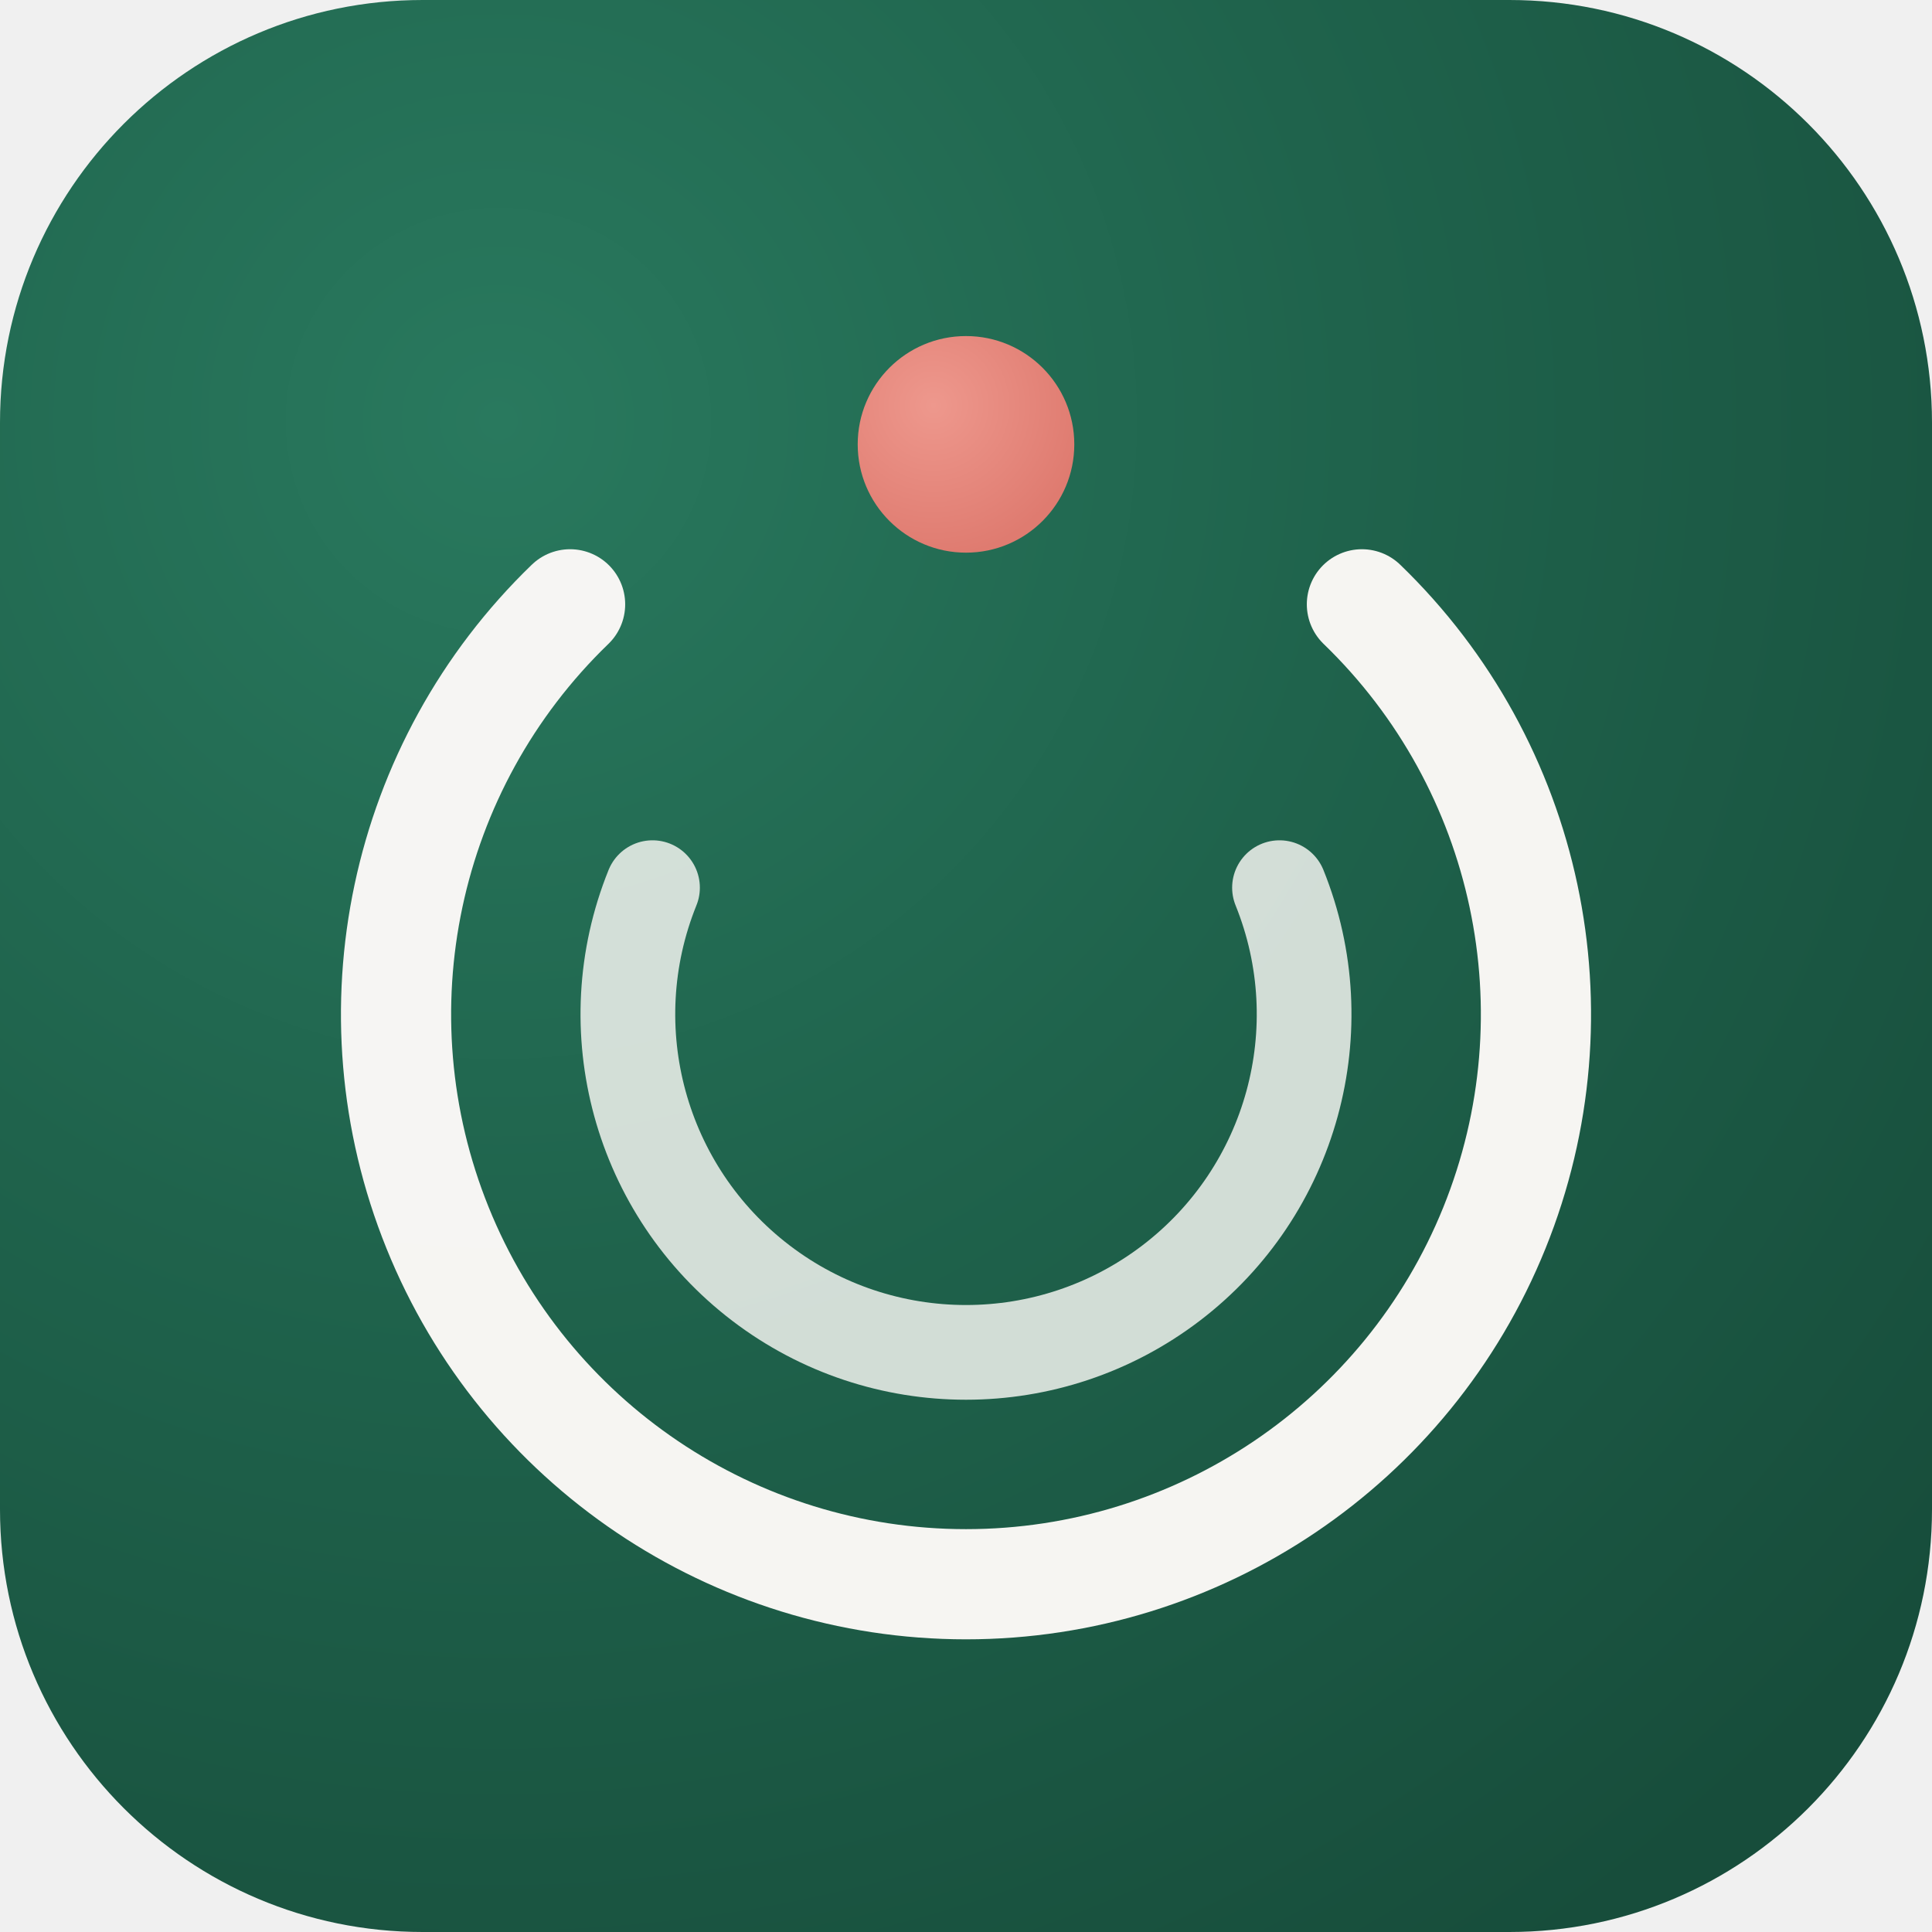
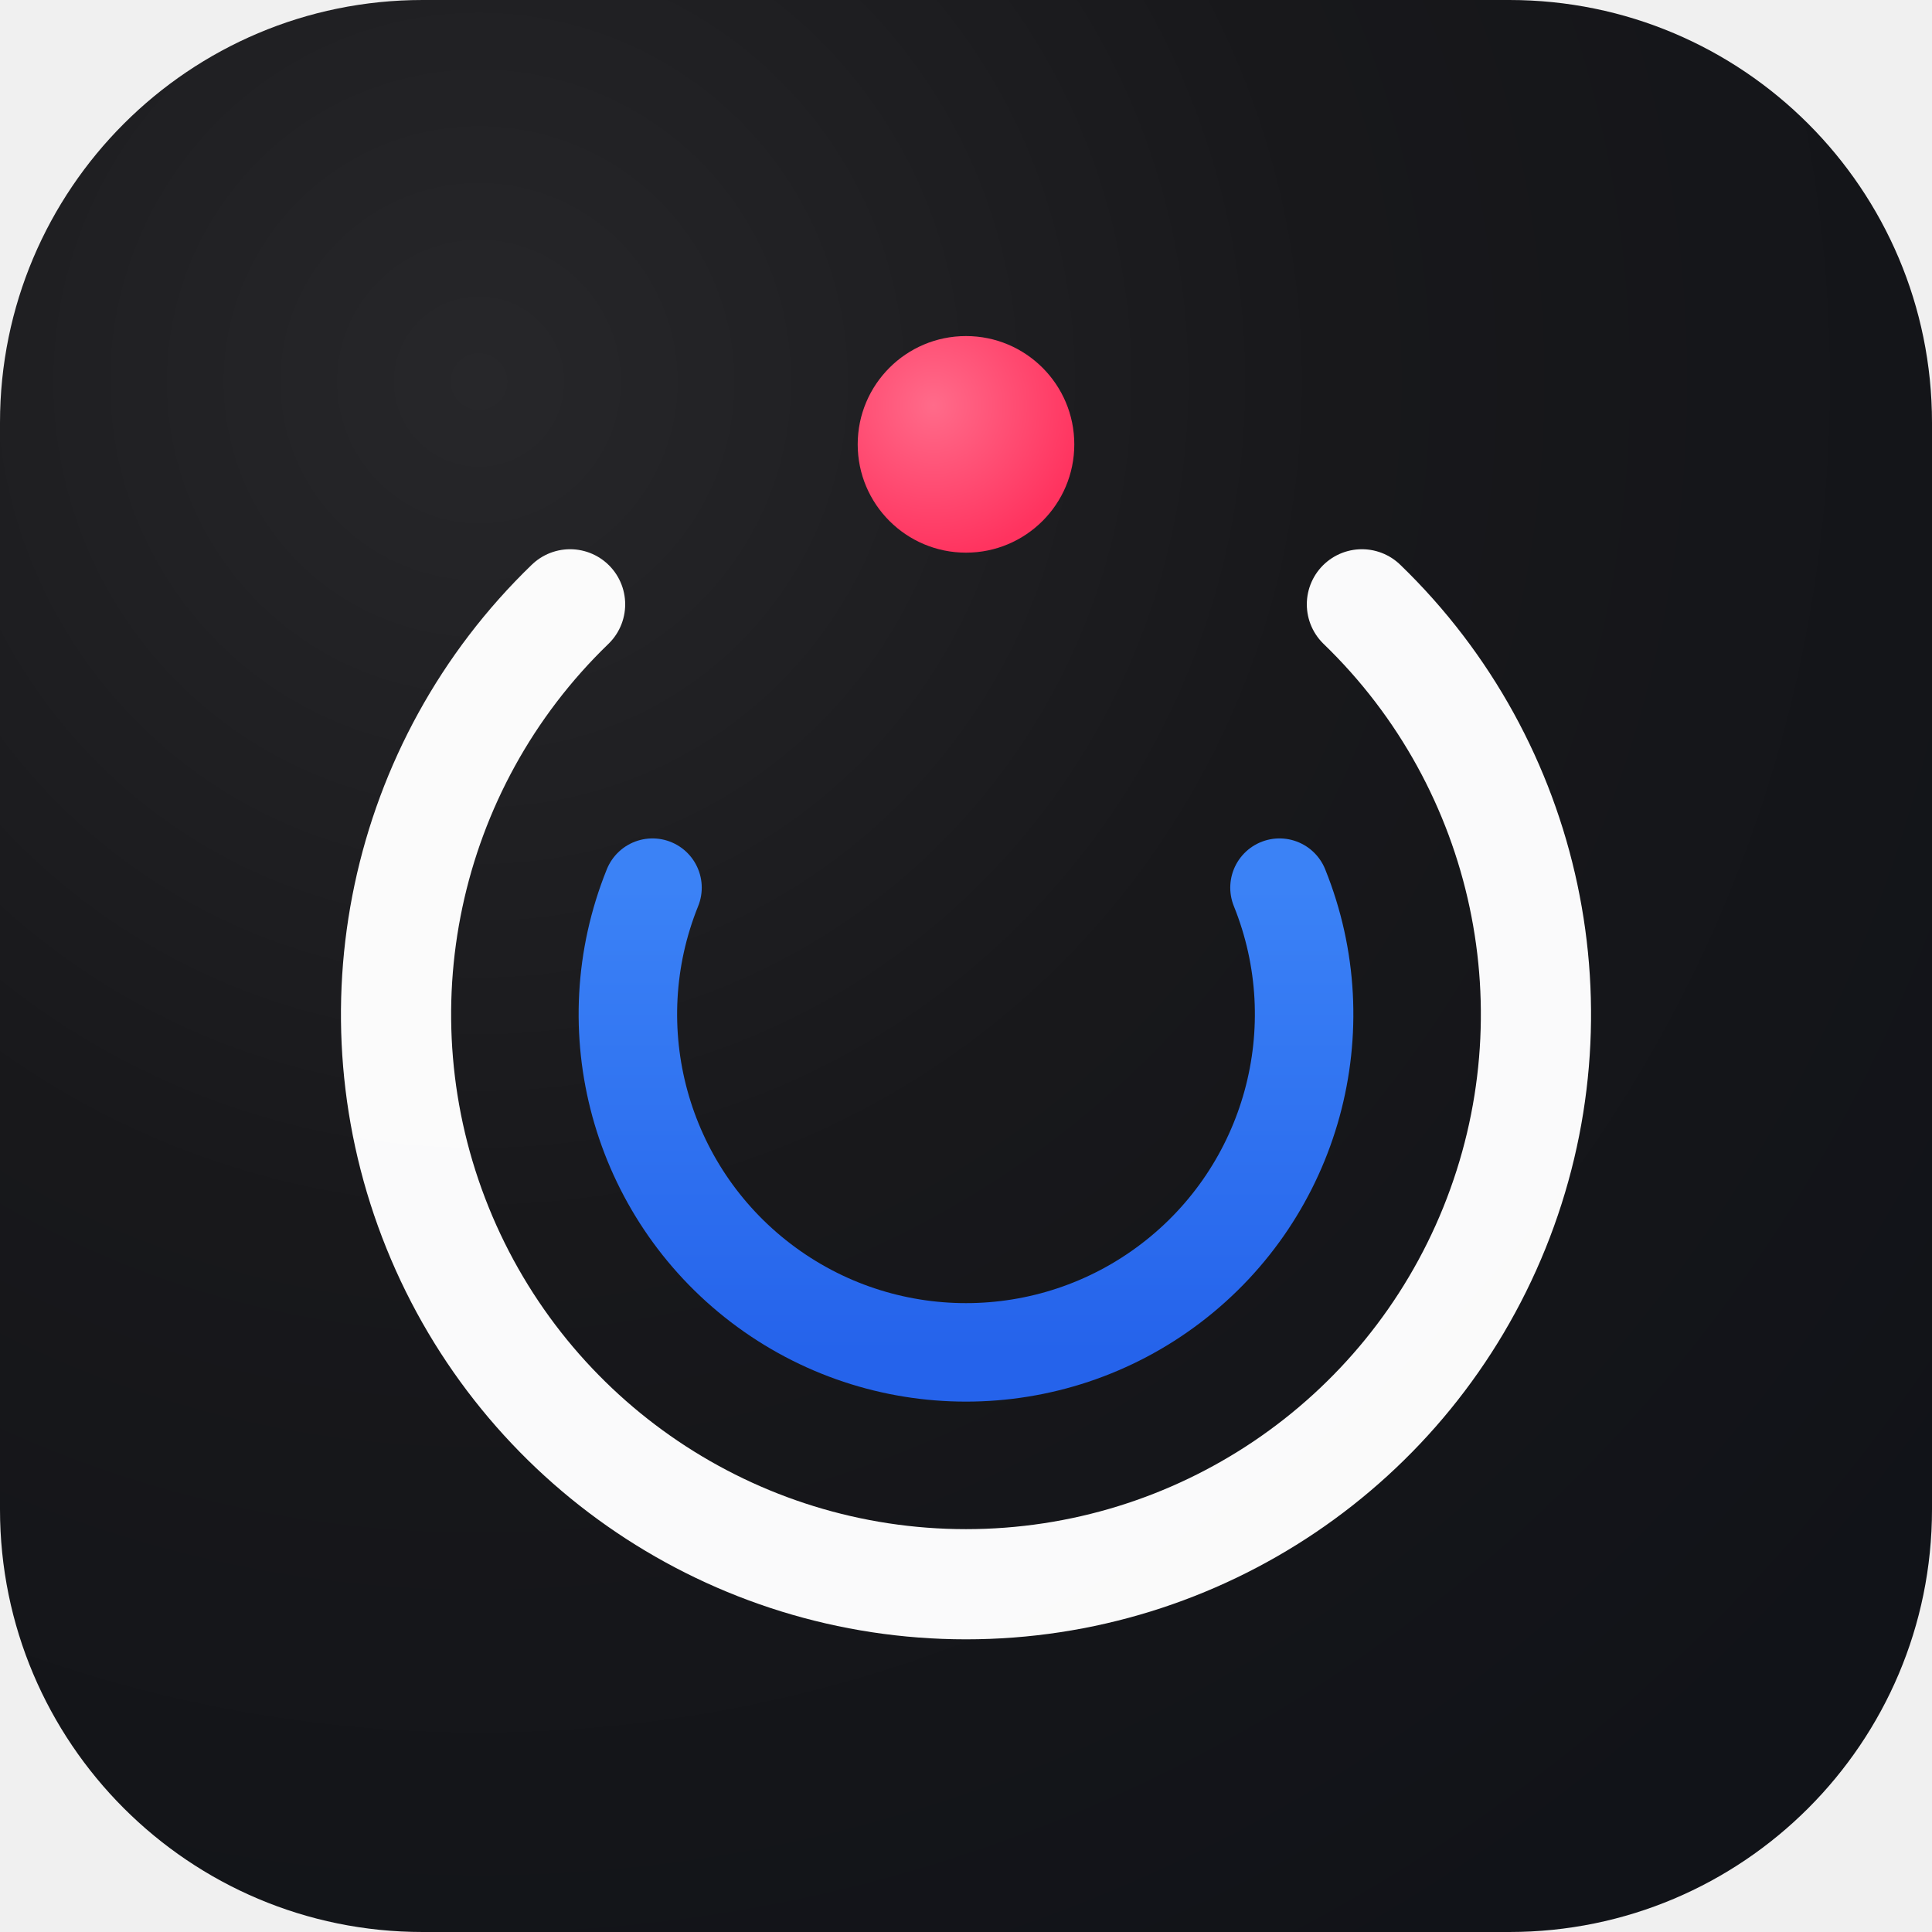
<svg xmlns="http://www.w3.org/2000/svg" viewBox="0 0 512 512" width="512" height="512" role="img" aria-label="Ритм">
  <defs>
-     <radialGradient id="ritm-bg" cx="26%" cy="22%" r="95%">
-       <stop offset="0%" stop-color="#29795E" />
-       <stop offset="46%" stop-color="#1F634C" />
-       <stop offset="100%" stop-color="#174D3B" />
+     <radialGradient id="ritm-bg" cx="25%" cy="20%" r="95%">
+       <stop offset="0%" stop-color="#27272A" />
+       <stop offset="46%" stop-color="#18181B" />
+       <stop offset="100%" stop-color="#111318" />
    </radialGradient>
+     <linearGradient id="ritm-cobalt" x1="0%" y1="0%" x2="0%" y2="100%">
+       <stop offset="0%" stop-color="#3B82F6" />
+       <stop offset="100%" stop-color="#2563EB" />
+     </linearGradient>
    <radialGradient id="ritm-dot" cx="35%" cy="32%" r="70%">
-       <stop offset="0%" stop-color="#EE988D" />
-       <stop offset="100%" stop-color="#DF7B70" />
+       <stop offset="0%" stop-color="#FF6B8A" />
+       <stop offset="100%" stop-color="#FF335F" />
    </radialGradient>
  </defs>
  <rect width="512" height="512" rx="112" fill="url(#ritm-bg)" />
-   <path d="M 360.92 160.15 A 151.04 151.04 0 1 1 151.08 160.15" fill="none" stroke="#FAF8F5" stroke-opacity="0.98" stroke-width="29.2" stroke-linecap="round" />
-   <path d="M 339.08 235.24 A 89.60 89.60 0 1 1 172.92 235.24" fill="none" stroke="#FAF8F5" stroke-opacity="0.82" stroke-width="25.1" stroke-linecap="round" />
+   <path d="M 360.92 160.15 A 151.04 151.04 0 1 1 151.08 160.15" fill="none" stroke="#FFFFFF" stroke-opacity="0.98" stroke-width="29.2" stroke-linecap="round" />
+   <path d="M 339.08 235.24 A 89.60 89.60 0 1 1 172.92 235.24" fill="none" stroke="url(#ritm-cobalt)" stroke-width="26.1" stroke-linecap="round" />
  <circle cx="256.00" cy="117.76" r="28.7" fill="url(#ritm-dot)" />
</svg>
